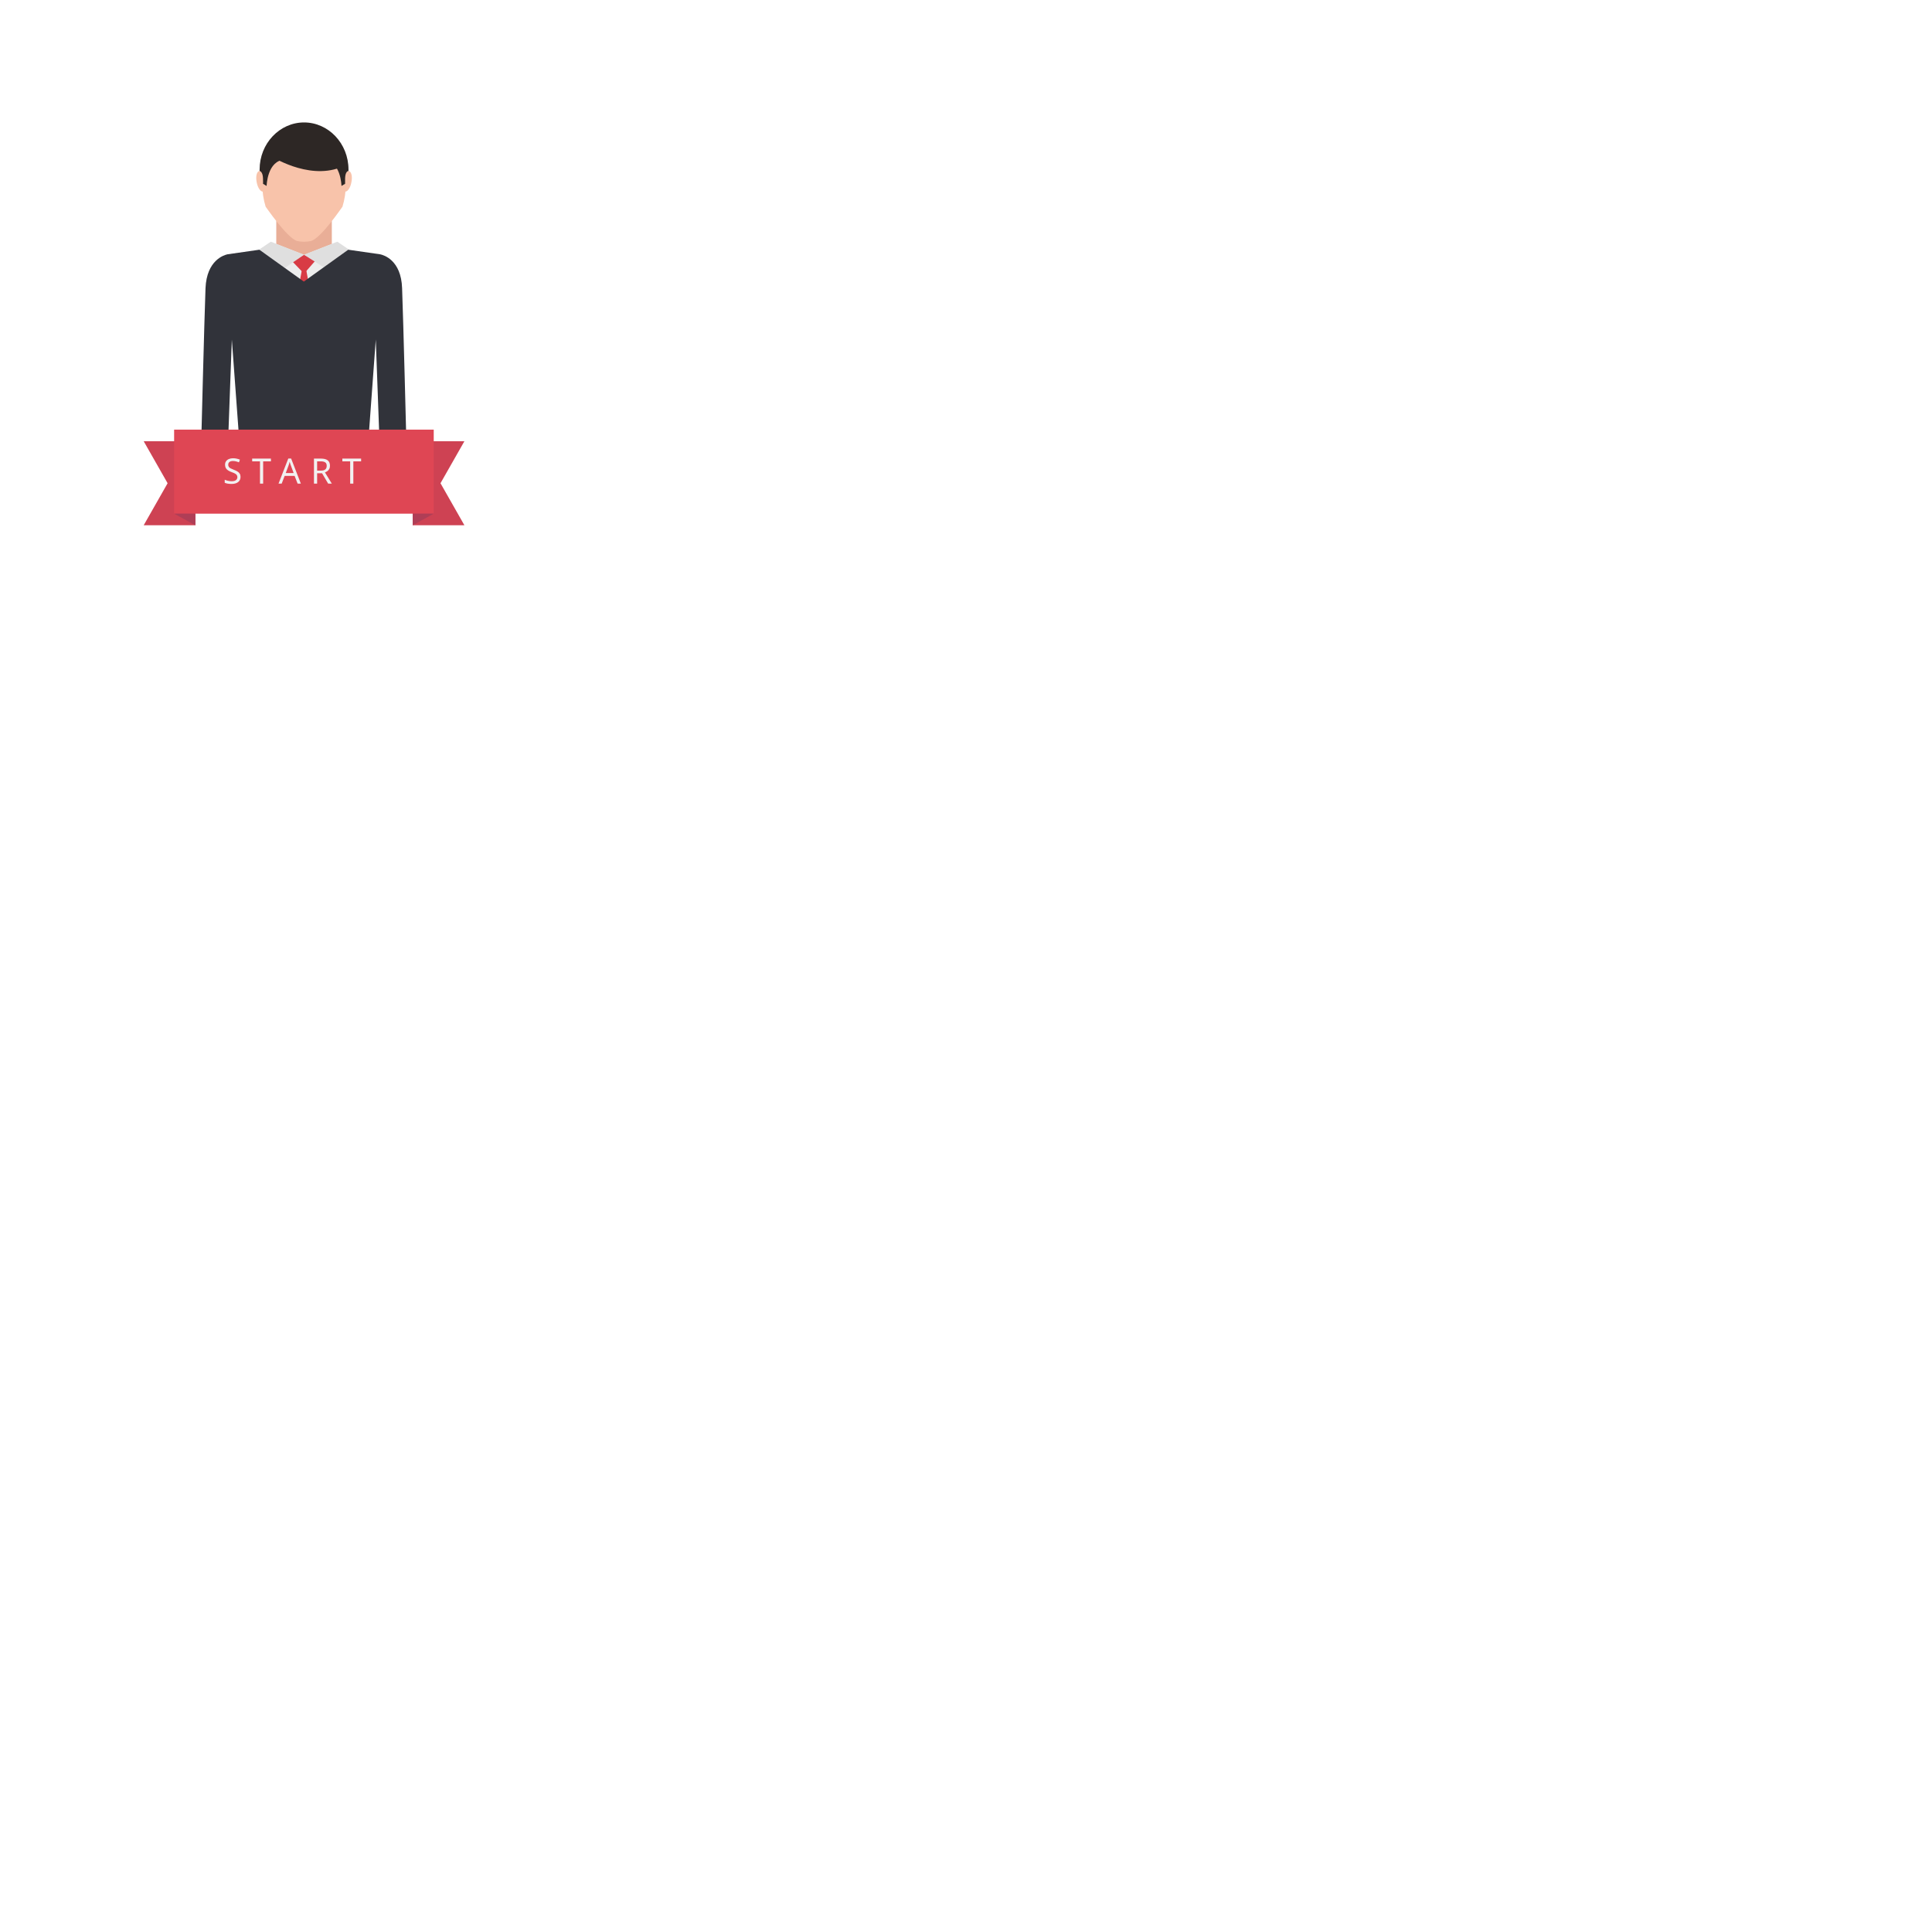
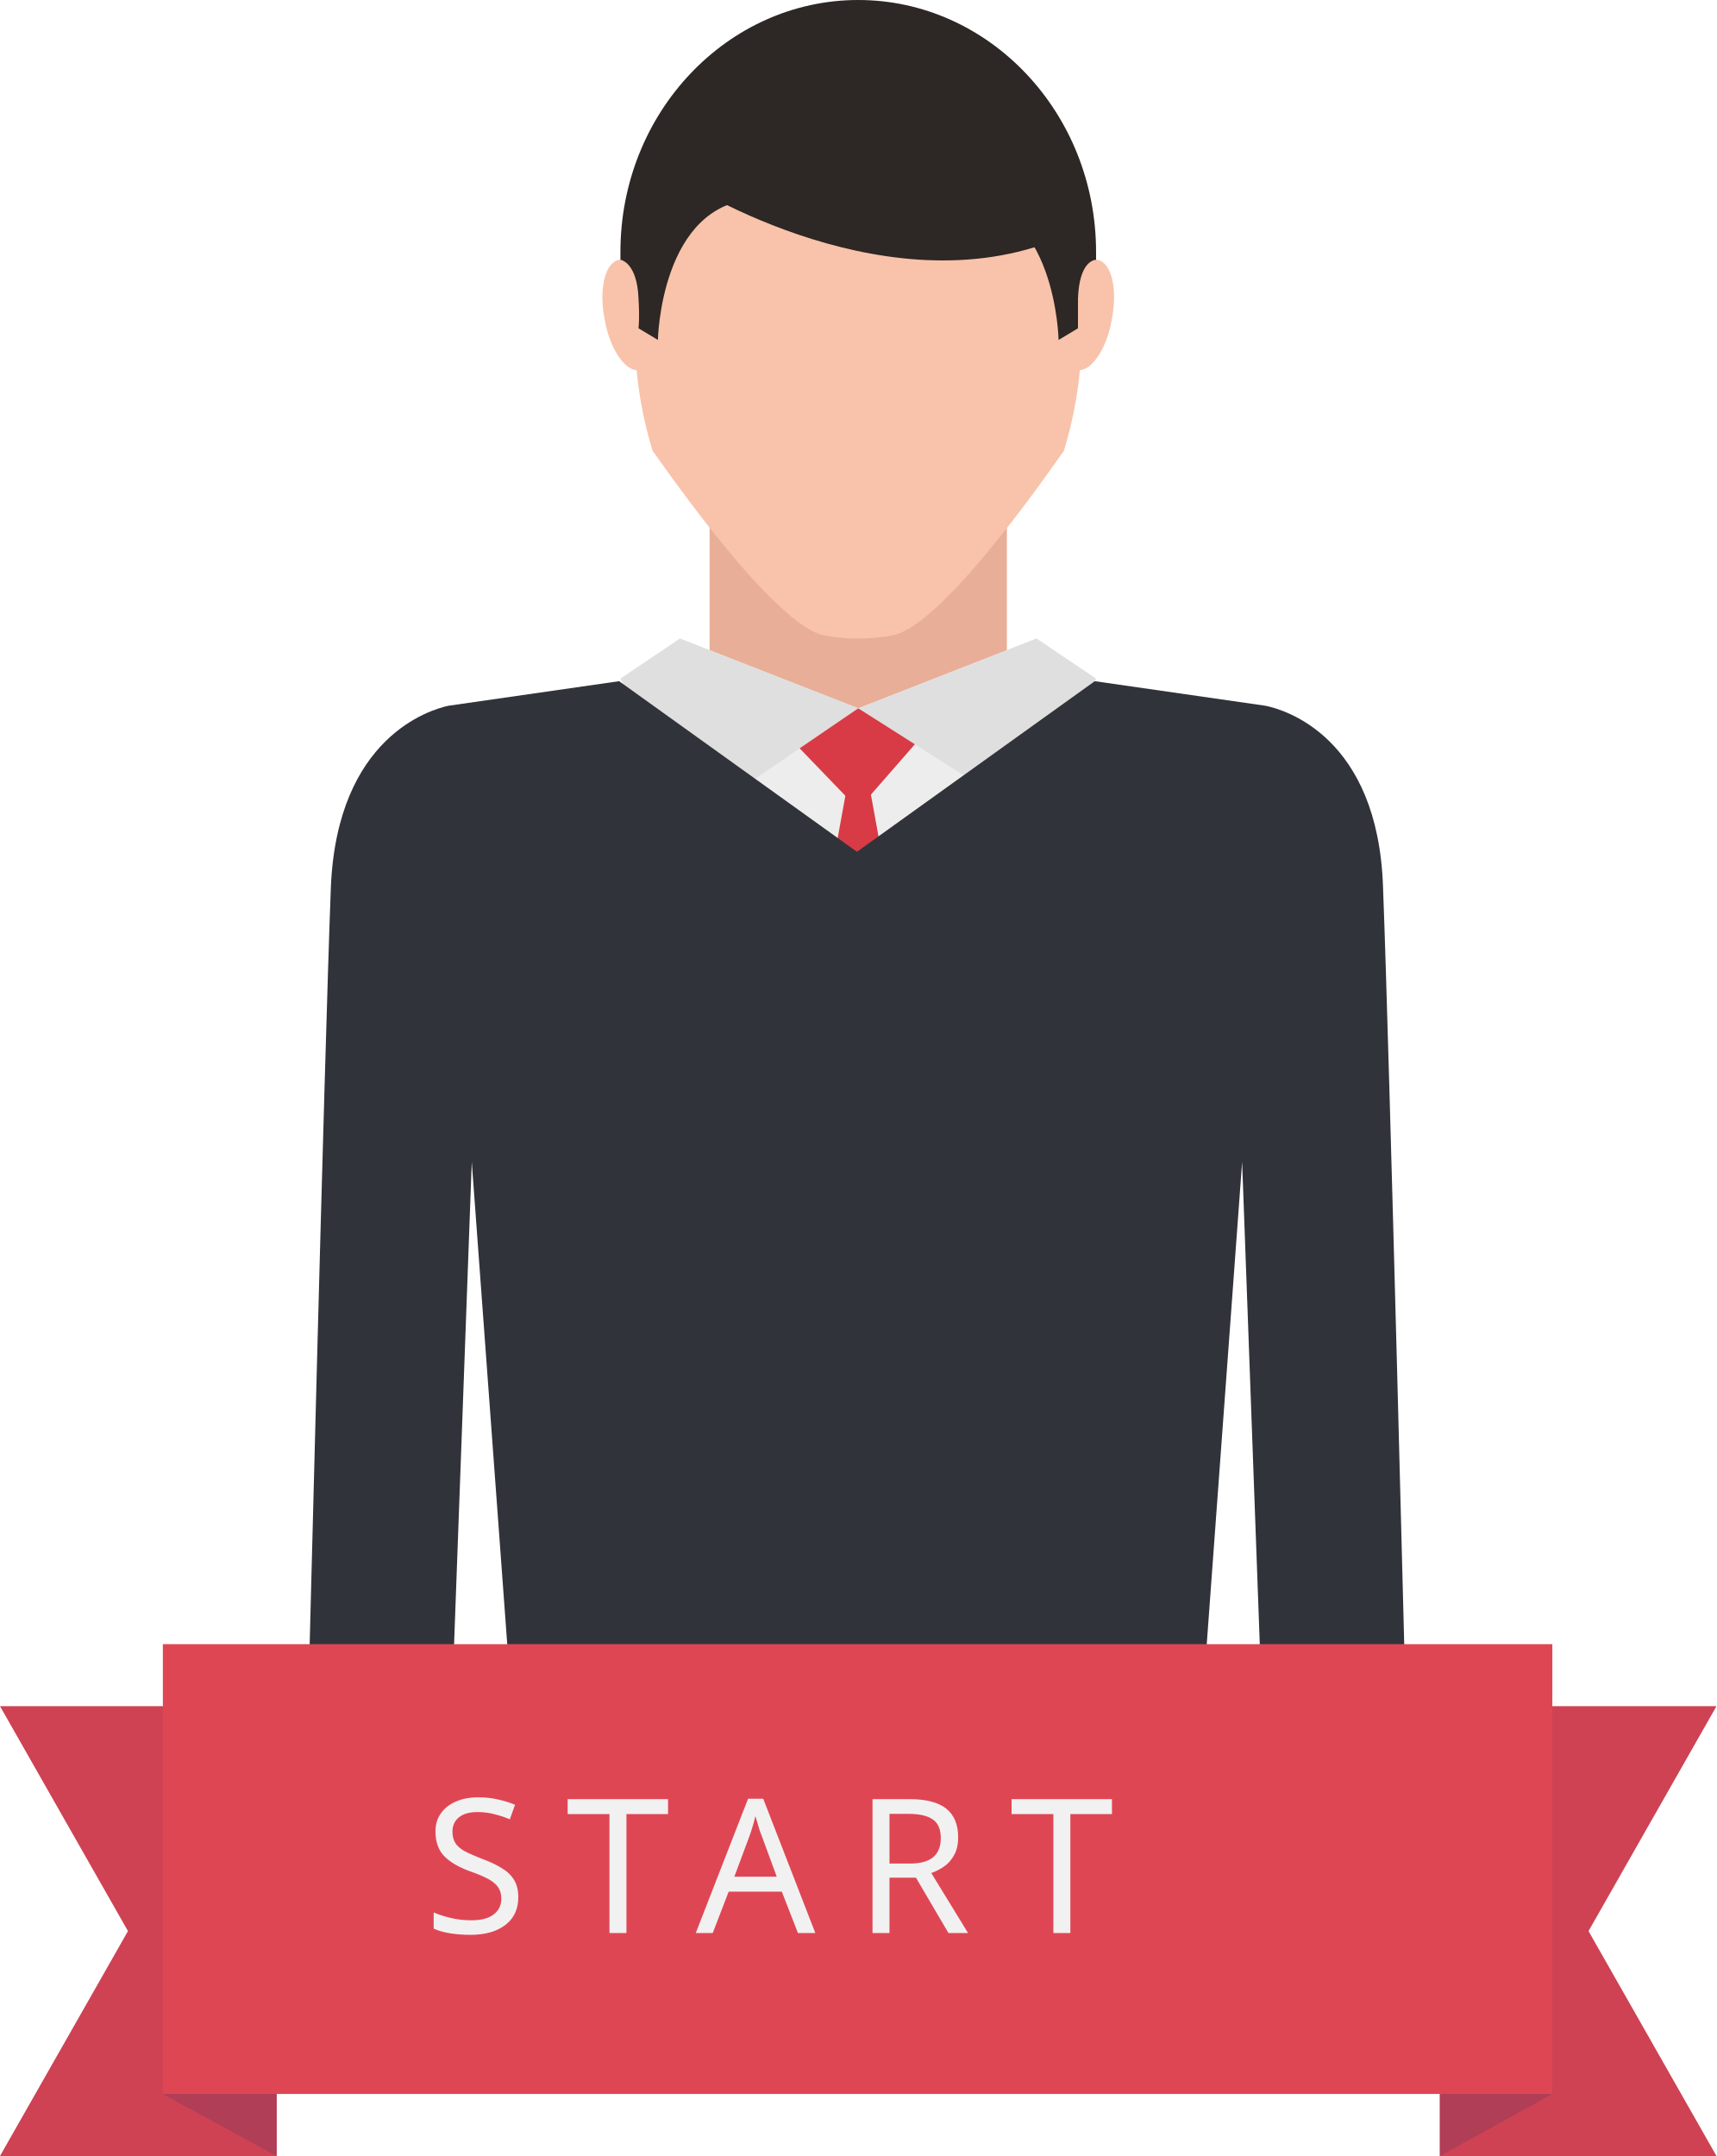
- <svg xmlns="http://www.w3.org/2000/svg" version="1.1" id="Objects" x="0px" y="0px" viewBox="0 0 800 800" style="enable-background:new 0 0 800 800;" xml:space="preserve">
+ <svg xmlns="http://www.w3.org/2000/svg" version="1.1" id="Objects" x="0px" y="0px" viewBox="0 0 132.8 166.8" style="enable-background:new 0 0 132.8 166.8;" xml:space="preserve">
  <style type="text/css">
	.st0{fill:#E9AE97;}
	.st1{fill:#F8C3AA;}
	.st2{fill:#2D2725;}
	.st3{fill:#EDEDED;}
	.st4{fill:#D83B45;}
	.st5{fill:#DFDFDF;}
	.st6{fill:#31333A;}
	.st7{fill:#CE4253;}
	.st8{fill:#DF4654;}
	.st9{fill:#AF3E56;}
	.st10{fill:#F2F1F1;}
	.st11{font-family:'OpenSans-Bold';}
	.st12{font-size:14.505px;}
- 	.st13{letter-spacing:4;}
- 	.st14{fill:#606060;}
+ 	.st13{letter-spacing:3;}
+ 	.st14{fill:none;}
</style>
  <g>
    <g>
      <g>
        <g>
          <g>
-             <path class="st0" d="M125.9,91.4h-11.5v15.4c0,1.7,5.2,3.1,11.5,3.1c6.4,0,11.5-1.4,11.5-3.1V91.4H125.9z" />
+             <path class="st0" d="M66.4,40.7H54.9v15.4c0,1.7,5.2,3.1,11.5,3.1c6.4,0,11.5-1.4,11.5-3.1V40.7H66.4z" />
            <g>
-               <path class="st1" d="M123,99.8c0.9,0.2,1.9,0.3,2.9,0.3c1,0,2-0.1,2.9-0.3c4.3-1.3,13-14.3,13-14.2c0.9-2.9,1.4-6.1,1.4-9.4        c0-13.2-7.7-24-17.3-24c-9.6,0-17.3,10.7-17.3,24c0,3.3,0.5,6.5,1.4,9.4C110,85.5,118.7,98.4,123,99.8z" />
+               <path class="st1" d="M63.5,49.1c0.9,0.2,1.9,0.3,2.9,0.3s2-0.1,2.9-0.3c4.3-1.3,13-14.3,13-14.2c0.9-2.9,1.4-6.1,1.4-9.4        c0-13.2-7.7-24-17.3-24s-17.3,10.7-17.3,24c0,3.3,0.5,6.5,1.4,9.4C50.5,34.8,59.2,47.7,63.5,49.1z" />
              <g>
-                 <path class="st1" d="M110.1,74.6c0.5,2.4,0,4.5-1.1,4.7c-1,0.3-2.3-1.5-2.7-3.8c-0.5-2.4,0-4.5,1.1-4.7         C108.4,70.6,109.6,72.3,110.1,74.6z" />
-                 <path class="st1" d="M141.7,74.6c-0.5,2.4,0,4.5,1.1,4.7c1,0.3,2.3-1.5,2.7-3.8c0.5-2.4,0-4.5-1.1-4.7         C143.4,70.6,142.2,72.3,141.7,74.6z" />
+                 <path class="st1" d="M50.6,23.9c0.5,2.4,0,4.5-1.1,4.7c-1,0.3-2.3-1.5-2.7-3.8c-0.5-2.4,0-4.5,1.1-4.7         C48.9,19.9,50.1,21.6,50.6,23.9z" />
+                 <path class="st1" d="M82.2,23.9c-0.5,2.4,0,4.5,1.1,4.7c1,0.3,2.3-1.5,2.7-3.8c0.5-2.4,0-4.5-1.1-4.7         C83.9,19.9,82.7,21.6,82.2,23.9z" />
              </g>
-               <path class="st2" d="M125.9,50.7c-10.1,0-18.4,8.7-18.4,19.5c0,0.2,0,0.4,0,0.6c0.1,0,1.3,0.3,1.4,3c0.1,1.7,0,2.2,0,2.3        l1.5,0.9c0,0,0.2-10.6,7.6-10.9h7.9h7.9c7.4,0.3,7.6,10.9,7.6,10.9l1.5-0.9c0-0.1,0-0.6,0-2.3c0.1-2.8,1.2-3,1.4-3        c0-0.2,0-0.4,0-0.6C144.3,59.4,136,50.7,125.9,50.7z" />
-               <path class="st2" d="M112,64.5c0,0,15.2,10,28.8,4.9c0,0,0.6-7.3-6.5-8.4C127.3,59.9,112,64.5,112,64.5z" />
+               <path class="st2" d="M66.4,0C56.3,0,48,8.7,48,19.5c0,0.2,0,0.4,0,0.6c0.1,0,1.3,0.3,1.4,3c0.1,1.7,0,2.2,0,2.3l1.5,0.9        c0,0,0.2-10.6,7.6-10.9h7.9h7.9c7.4,0.3,7.6,10.9,7.6,10.9l1.5-0.9c0-0.1,0-0.6,0-2.3c0.1-2.8,1.2-3,1.4-3c0-0.2,0-0.4,0-0.6        C84.8,8.7,76.5,0,66.4,0z" />
+               <path class="st2" d="M52.5,13.8c0,0,15.2,10,28.8,4.9c0,0,0.6-7.3-6.5-8.4C67.8,9.2,52.5,13.8,52.5,13.8z" />
            </g>
-             <polygon class="st3" points="112.1,100.1 112.1,136.7 139.7,136.7 139.7,100.1 125.9,105.5      " />
-             <polygon class="st4" points="125.9,106.8 121.8,129.3 125.9,137.5 130,129.3      " />
-             <polygon class="st4" points="125.9,105.5 120.6,107.8 125.9,113.3 130.7,107.8      " />
-             <polygon class="st5" points="125.9,105.5 112.1,100.1 107.5,103.2 113.3,114.1      " />
-             <polygon class="st5" points="125.9,105.5 139.7,100.1 144.3,103.2 138.5,113.5      " />
-             <path class="st1" d="M168.3,186.6c0,5-2.4,9-5.4,9c-3,0-5.4-4-5.4-9c0-5,2.4-9,5.4-9C165.9,177.5,168.3,181.6,168.3,186.6z" />
-             <path class="st1" d="M94.3,186.6c0,5-2.4,9-5.4,9c-3,0-5.4-4-5.4-9c0-5,2.4-9,5.4-9C91.8,177.5,94.3,181.6,94.3,186.6z" />
-             <path class="st6" d="M168.3,184.2c0,0-1.3-52-1.8-64.9c-0.4-11.6-7.6-13.7-9.1-14v0l-13.2-1.9l-18.4,13.2l-18.4-13.2l-13.2,1.9       v0c-1.4,0.3-8.6,2.4-9.1,14c-0.5,12.9-1.8,64.9-1.8,64.9h11.1l1.6-43.6l3.2,43.5l26.6,0.2l26.6-0.1l3.2-43.6l1.6,43.7H168.3z" />
+             <polygon class="st3" points="52.6,49.4 52.6,86 80.2,86 80.2,49.4 66.4,54.8      " />
+             <polygon class="st4" points="66.4,56.1 62.3,78.6 66.4,86.8 70.5,78.6      " />
+             <polygon class="st4" points="66.4,54.8 61.1,57.1 66.4,62.6 71.2,57.1      " />
+             <polygon class="st5" points="66.4,54.8 52.6,49.4 48,52.5 53.8,63.4      " />
+             <polygon class="st5" points="66.4,54.8 80.2,49.4 84.8,52.5 79,62.8      " />
+             <path class="st1" d="M108.8,135.9c0,5-2.4,9-5.4,9s-5.4-4-5.4-9s2.4-9,5.4-9C106.4,126.8,108.8,130.9,108.8,135.9z" />
+             <path class="st1" d="M34.8,135.9c0,5-2.4,9-5.4,9s-5.4-4-5.4-9s2.4-9,5.4-9C32.3,126.8,34.8,130.9,34.8,135.9z" />
+             <path class="st6" d="M108.8,133.5c0,0-1.3-52-1.8-64.9c-0.4-11.6-7.6-13.7-9.1-14l0,0l-13.2-1.9L66.3,65.9L47.9,52.7l-13.2,1.9       l0,0c-1.4,0.3-8.6,2.4-9.1,14c-0.5,12.9-1.8,64.9-1.8,64.9h11.1l1.6-43.6l3.2,43.5l26.6,0.2l26.6-0.1l3.2-43.6l1.6,43.7h11.1       V133.5z" />
          </g>
        </g>
        <g>
          <g>
-             <polygon class="st7" points="80.9,217.5 80.9,182.7 59.5,182.7 69.4,200.1 59.5,217.5      " />
-             <polygon class="st7" points="192.3,182.7 170.9,182.7 170.9,217.5 192.3,217.5 182.4,200.1      " />
+             <polygon class="st7" points="21.4,166.8 21.4,132 0,132 9.9,149.4 0,166.8      " />
+             <polygon class="st7" points="132.8,132 111.4,132 111.4,166.8 132.8,166.8 122.9,149.4      " />
          </g>
-           <rect x="72.1" y="177.9" class="st8" width="107.5" height="34.8" />
-           <polygon class="st9" points="72.1,212.7 80.9,217.5 80.9,212.7     " />
-           <polygon class="st9" points="179.6,212.7 170.9,217.5 170.9,212.7     " />
-           <text transform="matrix(1 0 0 1 92.3174 200.2495)" class="st10 st11 st12 st13">START</text>
+           <rect x="12.6" y="127.2" class="st8" width="107.5" height="34.8" />
+           <polygon class="st9" points="12.6,162 21.4,166.8 21.4,162     " />
+           <polygon class="st9" points="120.1,162 111.4,166.8 111.4,162     " />
+           <text transform="matrix(1 0 0 1 32.8174 149.5495)" class="st10 st11 st12 st13">START</text>
        </g>
      </g>
    </g>
    <g>
-       <line class="st14" x1="184.8" y1="160.4" x2="184.8" y2="161.1" />
+       <line class="st14" x1="125.3" y1="109.7" x2="125.3" y2="110.4" />
    </g>
  </g>
</svg>
